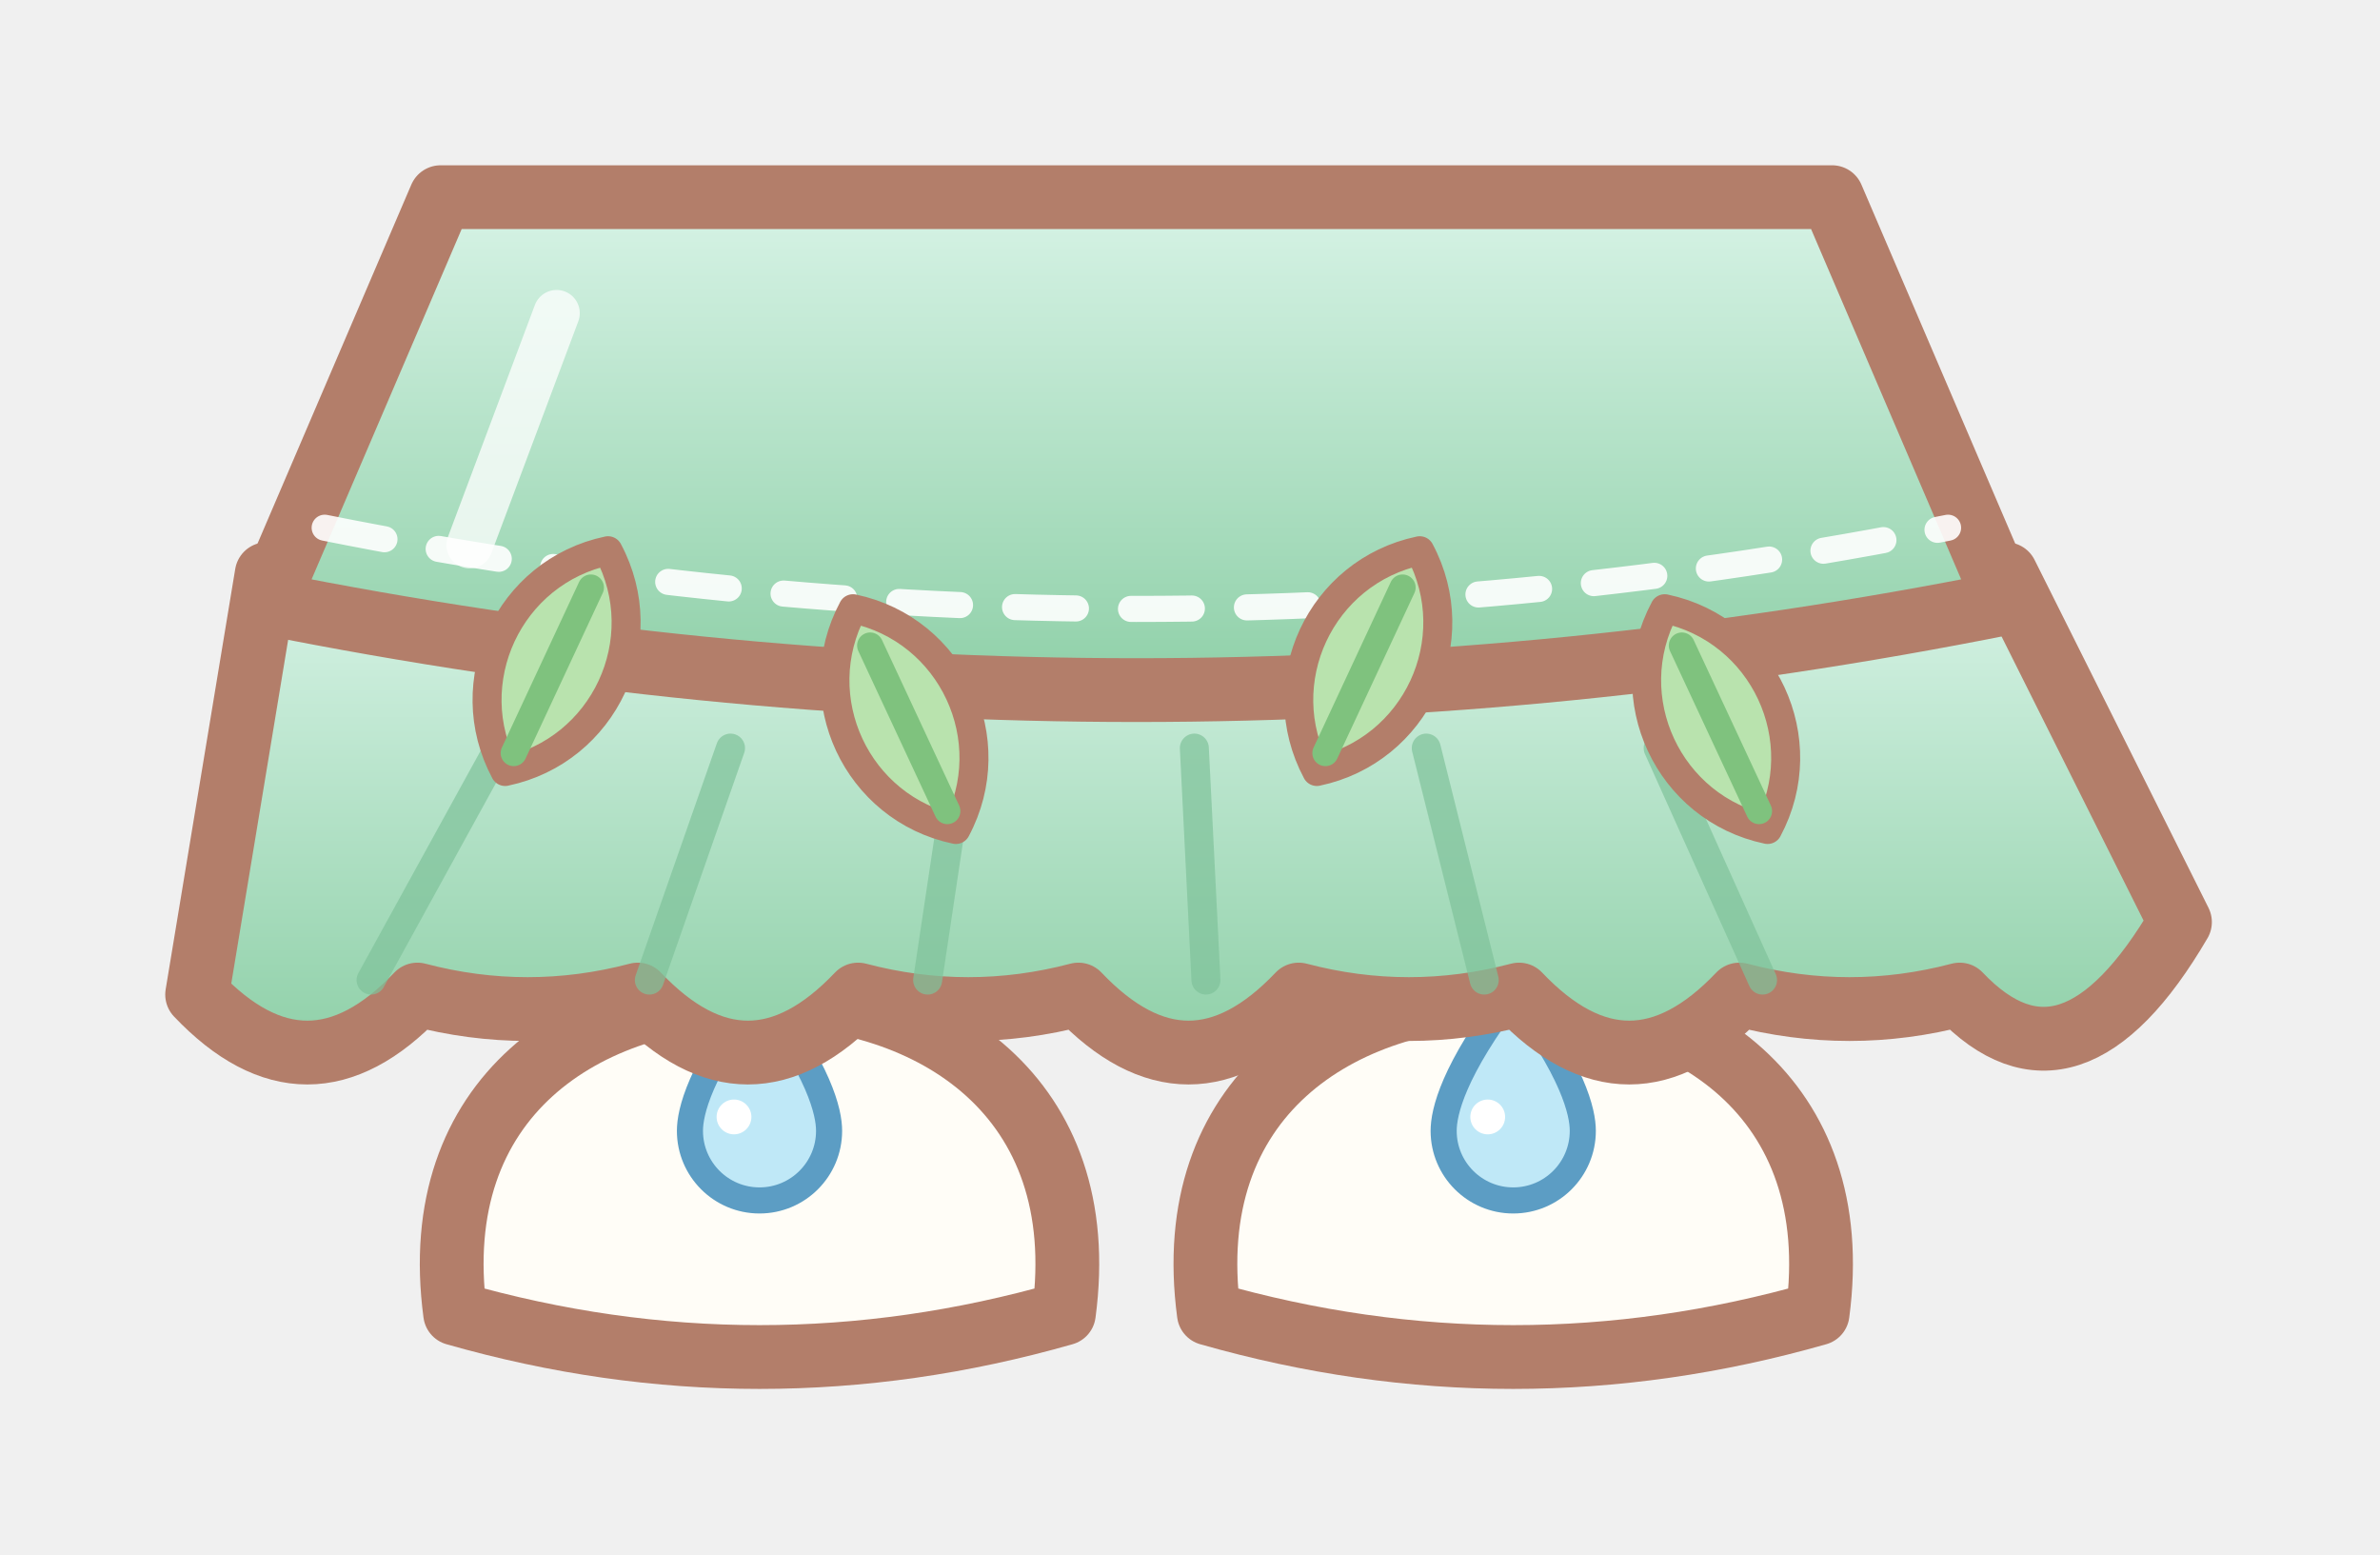
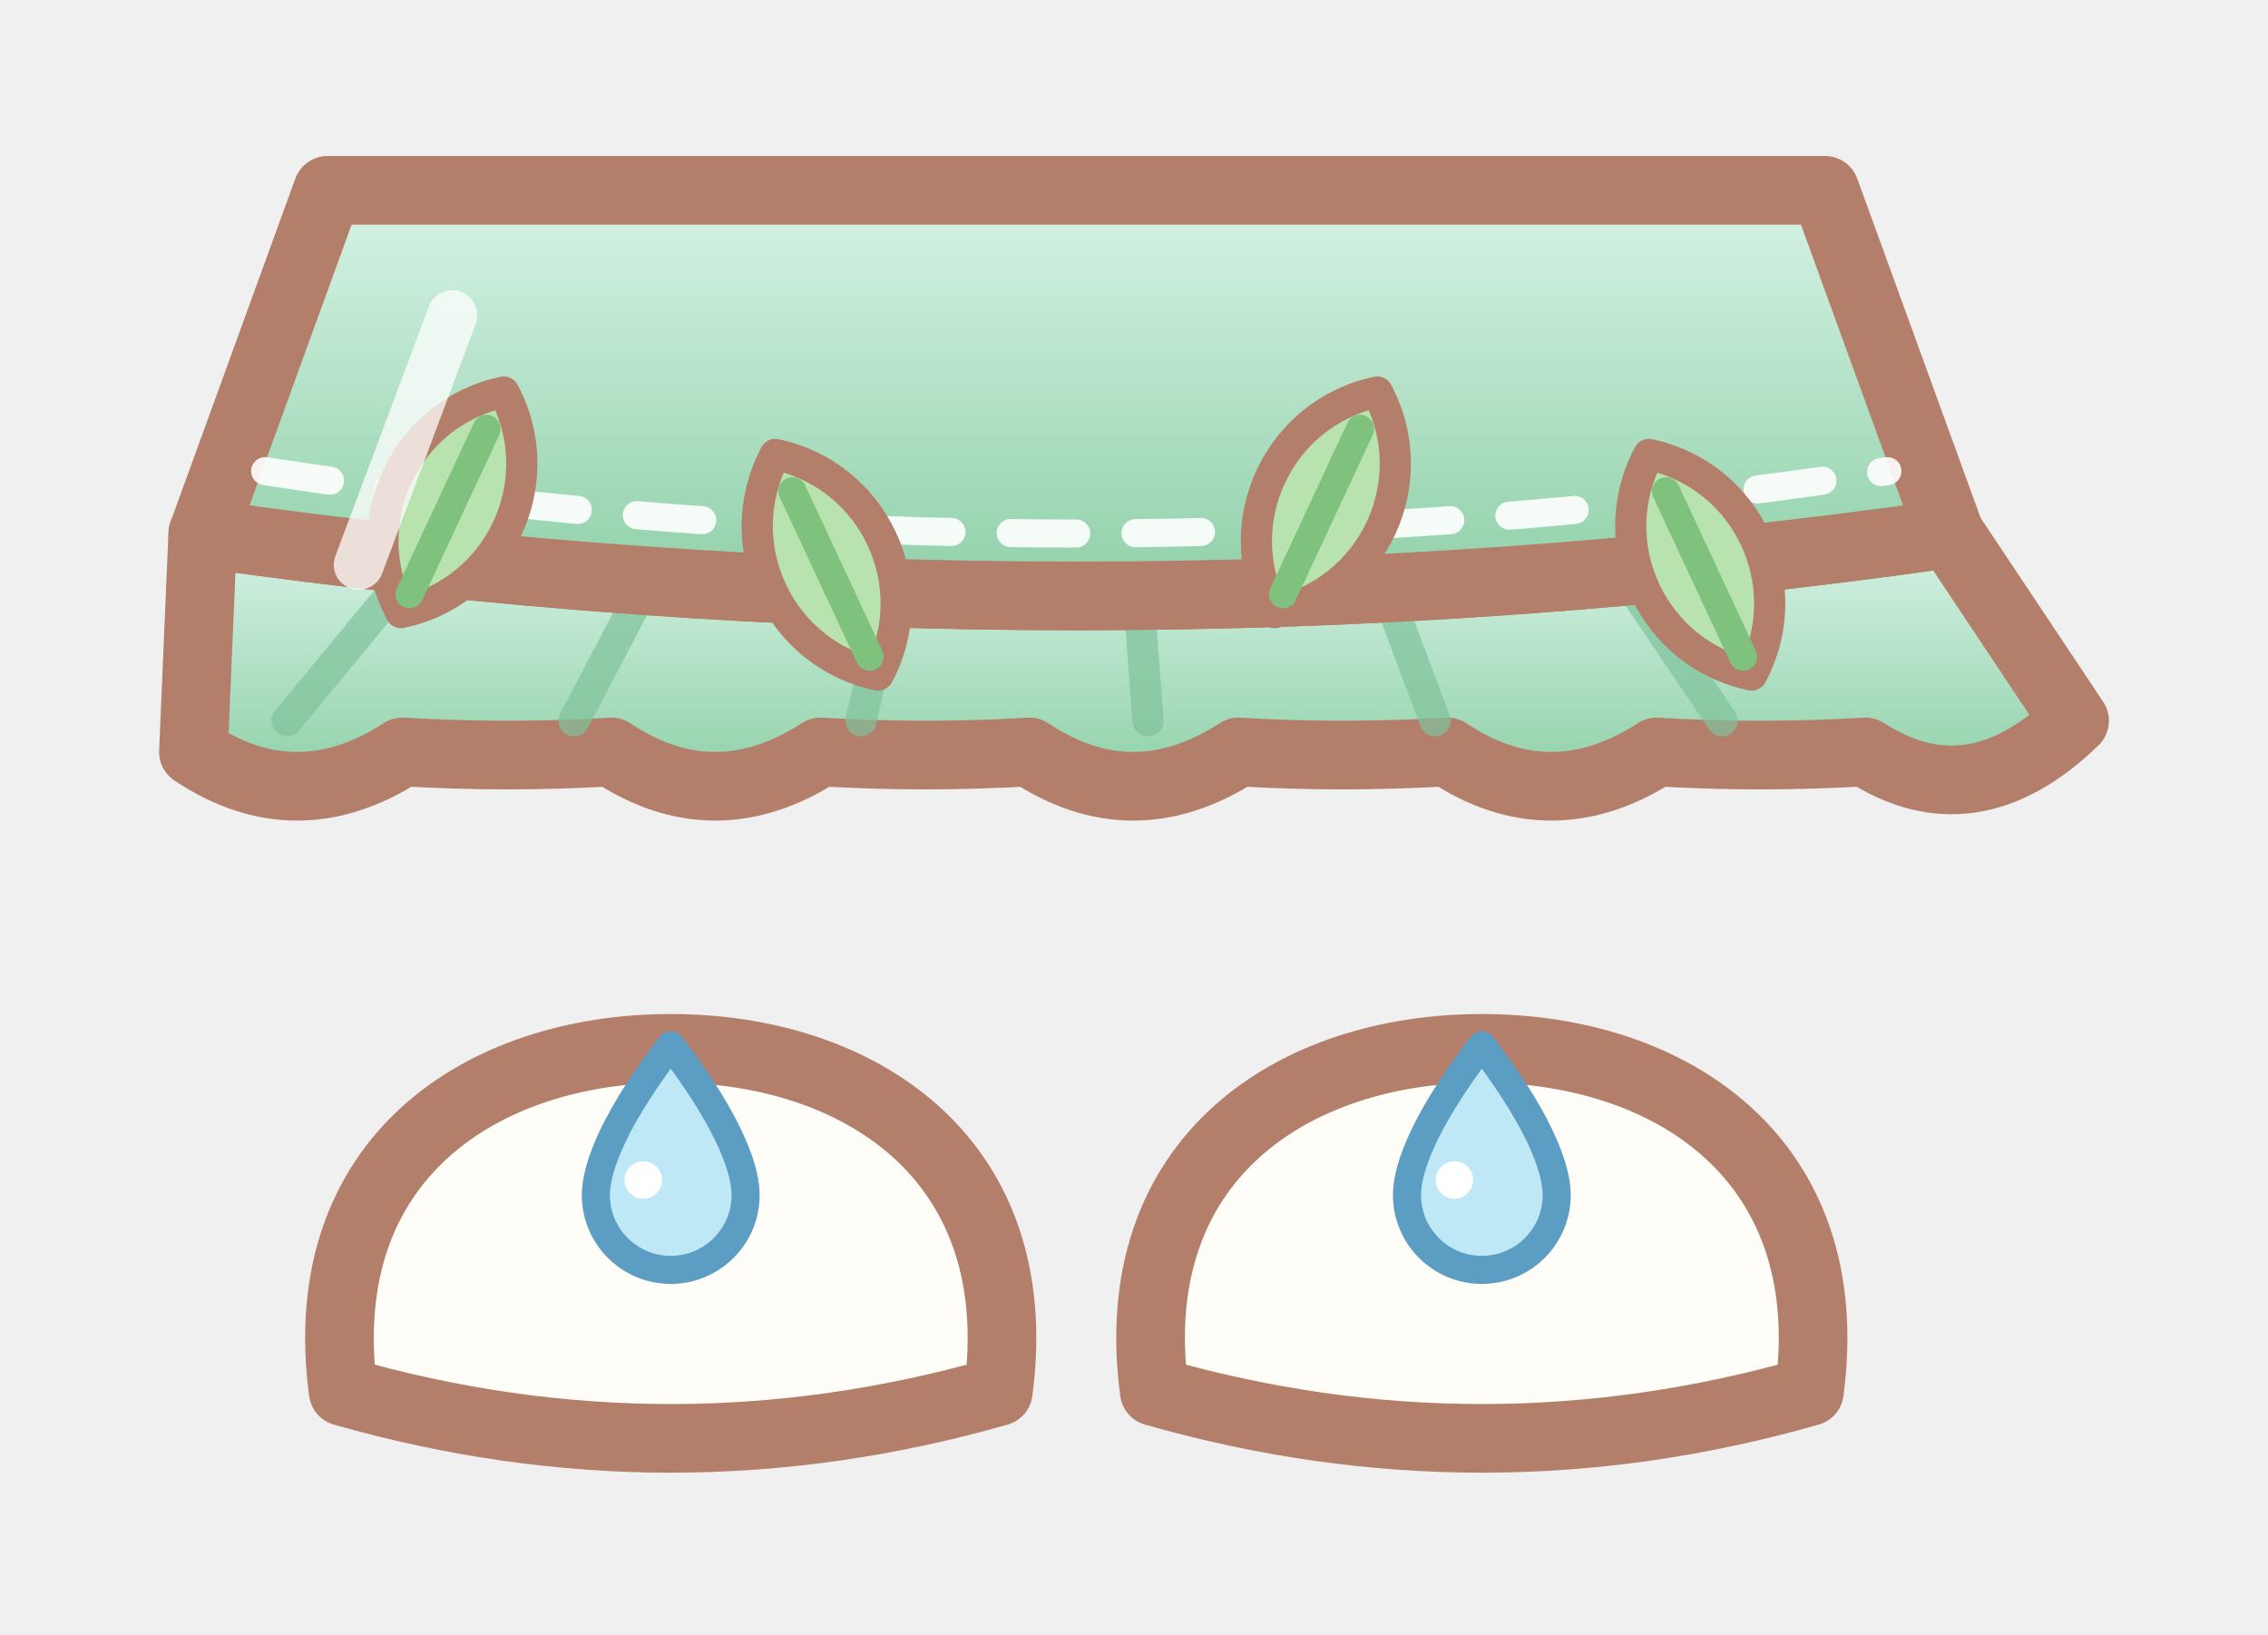
- <svg xmlns="http://www.w3.org/2000/svg" viewBox="70.8 168.2 82.1 53.6" fill="none">
+ <svg xmlns="http://www.w3.org/2000/svg" viewBox="75.5 168.9 72.7 52.4" fill="none">
  <linearGradient id="h6b" x1="0" y1="0" x2="0" y2="1">
    <stop offset="0" stop-color="#D7F3E6" />
    <stop offset="1" stop-color="#8FD0A8" />
  </linearGradient>
  <path d="M86.5 213.5 C85.5 206 91 202.5 97 202.5 C103 202.5 108.5 206 107.5 213.5 Q97 216.5 86.5 213.5 Z" fill="#FFFDF7" stroke="#B37E6A" stroke-width="2.2" stroke-linejoin="round" stroke-linecap="round" />
  <path d="M97 202.4 C99.08 205.12 99.4 206.56 99.4 207.2 A2.4 2.4 0 0 1 94.6 207.2 C94.6 206.56 94.92 205.12 97 202.4 Z" fill="#BFE8F7" stroke="#5C9DC4" stroke-width="0.9" stroke-linejoin="round" stroke-linecap="round" />
  <circle cx="96.12" cy="206.72" r="0.6" fill="#FFFFFF" />
  <path d="M112.5 213.5 C111.5 206 117 202.5 123 202.5 C129 202.5 134.5 206 133.5 213.5 Q123 216.5 112.5 213.5 Z" fill="#FFFDF7" stroke="#B37E6A" stroke-width="2.2" stroke-linejoin="round" stroke-linecap="round" />
  <path d="M123 202.4 C125.08 205.12 125.4 206.56 125.4 207.2 A2.4 2.4 0 0 1 120.6 207.2 C120.6 206.56 120.92 205.12 123 202.4 Z" fill="#BFE8F7" stroke="#5C9DC4" stroke-width="0.9" stroke-linejoin="round" stroke-linecap="round" />
  <circle cx="122.12" cy="206.72" r="0.6" fill="#FFFFFF" />
-   <path d="M80 188 Q110 194 140 188 L146 200 Q142.2 206.5 138.4 202.5 Q134.6 203.5 130.8 202.5 Q127.0 206.5 123.2 202.5 Q119.4 203.5 115.6 202.5 Q111.8 206.5 108.0 202.5 Q104.2 203.5 100.4 202.5 Q96.6 206.5 92.8 202.5 Q89.0 203.5 85.2 202.5 Q81.4 206.5 77.6 202.5 Z" fill="url(#h6b)" stroke="#B37E6A" stroke-width="2.2" stroke-linejoin="round" stroke-linecap="round" />
-   <path d="M88 194 L83.6 202" stroke="#7FC29A" stroke-width="1" stroke-linecap="round" stroke-linejoin="round" fill="none" opacity="0.7" />
-   <path d="M96 194 L93.2 202" stroke="#7FC29A" stroke-width="1" stroke-linecap="round" stroke-linejoin="round" fill="none" opacity="0.7" />
-   <path d="M104 194 L102.8 202" stroke="#7FC29A" stroke-width="1" stroke-linecap="round" stroke-linejoin="round" fill="none" opacity="0.7" />
-   <path d="M112 194 L112.4 202" stroke="#7FC29A" stroke-width="1" stroke-linecap="round" stroke-linejoin="round" fill="none" opacity="0.7" />
-   <path d="M120 194 L122.0 202" stroke="#7FC29A" stroke-width="1" stroke-linecap="round" stroke-linejoin="round" fill="none" opacity="0.7" />
-   <path d="M128 194 L131.6 202" stroke="#7FC29A" stroke-width="1" stroke-linecap="round" stroke-linejoin="round" fill="none" opacity="0.7" />
-   <path d="M86 175 L134 175 L140 189 Q110 195 80 189 Z" fill="url(#h6b)" stroke="#B37E6A" stroke-width="2.2" stroke-linejoin="round" stroke-linecap="round" />
-   <path d="M82 186.4 Q110 192 138 186.4" stroke="#FFFFFF" stroke-width="0.9" stroke-dasharray="2.1 1.9" stroke-linecap="round" fill="none" opacity="0.9" />
-   <g transform="translate(90 191) rotate(25) scale(0.7)">
-     <path d="M0 -6 C4 -3 4 3 0 6 C-4 3 -4 -3 0 -6 Z" fill="#B9E3AE" stroke="#B37E6A" stroke-width="1.429" stroke-linejoin="round" stroke-linecap="round" />
-     <path d="M0 -4 L0 5" stroke="#7FC27E" stroke-width="1.286" stroke-linecap="round" stroke-linejoin="round" fill="none" />
+   <path d="M82 186 Q110 190 138 186 L142 192 Q138.7 195.2 135.3 193 Q131.9 193.2 128.6 193 Q125.2 195.2 121.9 193 Q118.5 193.2 115.2 193 Q111.8 195.2 108.5 193 Q105.2 193.2 101.8 193 Q98.4 195.2 95.1 193 Q91.8 193.2 88.4 193 Q85.0 195.2 81.7 193 Z" fill="url(#h6b)" stroke="#B37E6A" stroke-width="2.2" stroke-linejoin="round" stroke-linecap="round" />
+   <path d="M88 188 L84.7 192" stroke="#7FC29A" stroke-width="1" stroke-linecap="round" stroke-linejoin="round" fill="none" opacity="0.7" />
+   <path d="M96 188 L93.9 192" stroke="#7FC29A" stroke-width="1" stroke-linecap="round" stroke-linejoin="round" fill="none" opacity="0.7" />
+   <path d="M104 188 L103.1 192" stroke="#7FC29A" stroke-width="1" stroke-linecap="round" stroke-linejoin="round" fill="none" opacity="0.7" />
+   <path d="M112 188 L112.3 192" stroke="#7FC29A" stroke-width="1" stroke-linecap="round" stroke-linejoin="round" fill="none" opacity="0.7" />
+   <path d="M120 188 L121.5 192" stroke="#7FC29A" stroke-width="1" stroke-linecap="round" stroke-linejoin="round" fill="none" opacity="0.7" />
+   <path d="M128 188 L130.7 192" stroke="#7FC29A" stroke-width="1" stroke-linecap="round" stroke-linejoin="round" fill="none" opacity="0.7" />
+   <path d="M86 175 L134 175 L138 186 Q110 190 82 186 Z" fill="url(#h6b)" stroke="#B37E6A" stroke-width="2.2" stroke-linejoin="round" stroke-linecap="round" />
+   <path d="M84 184 Q110 188 136 184" stroke="#FFFFFF" stroke-width="0.9" stroke-dasharray="2.1 1.9" stroke-linecap="round" fill="none" opacity="0.9" />
+   <g transform="translate(90 185) rotate(25) scale(0.65)">
+     <path d="M0 -6 C4 -3 4 3 0 6 C-4 3 -4 -3 0 -6 Z" fill="#B9E3AE" stroke="#B37E6A" stroke-width="1.538" stroke-linejoin="round" stroke-linecap="round" />
+     <path d="M0 -4 L0 5" stroke="#7FC27E" stroke-width="1.385" stroke-linecap="round" stroke-linejoin="round" fill="none" />
  </g>
-   <g transform="translate(102 193) rotate(-25) scale(0.7)">
-     <path d="M0 -6 C4 -3 4 3 0 6 C-4 3 -4 -3 0 -6 Z" fill="#B9E3AE" stroke="#B37E6A" stroke-width="1.429" stroke-linejoin="round" stroke-linecap="round" />
-     <path d="M0 -4 L0 5" stroke="#7FC27E" stroke-width="1.286" stroke-linecap="round" stroke-linejoin="round" fill="none" />
+   <g transform="translate(102 187) rotate(-25) scale(0.65)">
+     <path d="M0 -6 C4 -3 4 3 0 6 C-4 3 -4 -3 0 -6 Z" fill="#B9E3AE" stroke="#B37E6A" stroke-width="1.538" stroke-linejoin="round" stroke-linecap="round" />
+     <path d="M0 -4 L0 5" stroke="#7FC27E" stroke-width="1.385" stroke-linecap="round" stroke-linejoin="round" fill="none" />
  </g>
-   <g transform="translate(118 191) rotate(25) scale(0.7)">
-     <path d="M0 -6 C4 -3 4 3 0 6 C-4 3 -4 -3 0 -6 Z" fill="#B9E3AE" stroke="#B37E6A" stroke-width="1.429" stroke-linejoin="round" stroke-linecap="round" />
-     <path d="M0 -4 L0 5" stroke="#7FC27E" stroke-width="1.286" stroke-linecap="round" stroke-linejoin="round" fill="none" />
+   <g transform="translate(118 185) rotate(25) scale(0.65)">
+     <path d="M0 -6 C4 -3 4 3 0 6 C-4 3 -4 -3 0 -6 Z" fill="#B9E3AE" stroke="#B37E6A" stroke-width="1.538" stroke-linejoin="round" stroke-linecap="round" />
+     <path d="M0 -4 L0 5" stroke="#7FC27E" stroke-width="1.385" stroke-linecap="round" stroke-linejoin="round" fill="none" />
  </g>
-   <g transform="translate(130 193) rotate(-25) scale(0.7)">
-     <path d="M0 -6 C4 -3 4 3 0 6 C-4 3 -4 -3 0 -6 Z" fill="#B9E3AE" stroke="#B37E6A" stroke-width="1.429" stroke-linejoin="round" stroke-linecap="round" />
-     <path d="M0 -4 L0 5" stroke="#7FC27E" stroke-width="1.286" stroke-linecap="round" stroke-linejoin="round" fill="none" />
+   <g transform="translate(130 187) rotate(-25) scale(0.65)">
+     <path d="M0 -6 C4 -3 4 3 0 6 C-4 3 -4 -3 0 -6 Z" fill="#B9E3AE" stroke="#B37E6A" stroke-width="1.538" stroke-linejoin="round" stroke-linecap="round" />
+     <path d="M0 -4 L0 5" stroke="#7FC27E" stroke-width="1.385" stroke-linecap="round" stroke-linejoin="round" fill="none" />
  </g>
  <path d="M90 179 L87 187" stroke="#FFFFFF" stroke-width="1.6" stroke-linecap="round" stroke-linejoin="round" fill="none" opacity="0.75" />
</svg>
